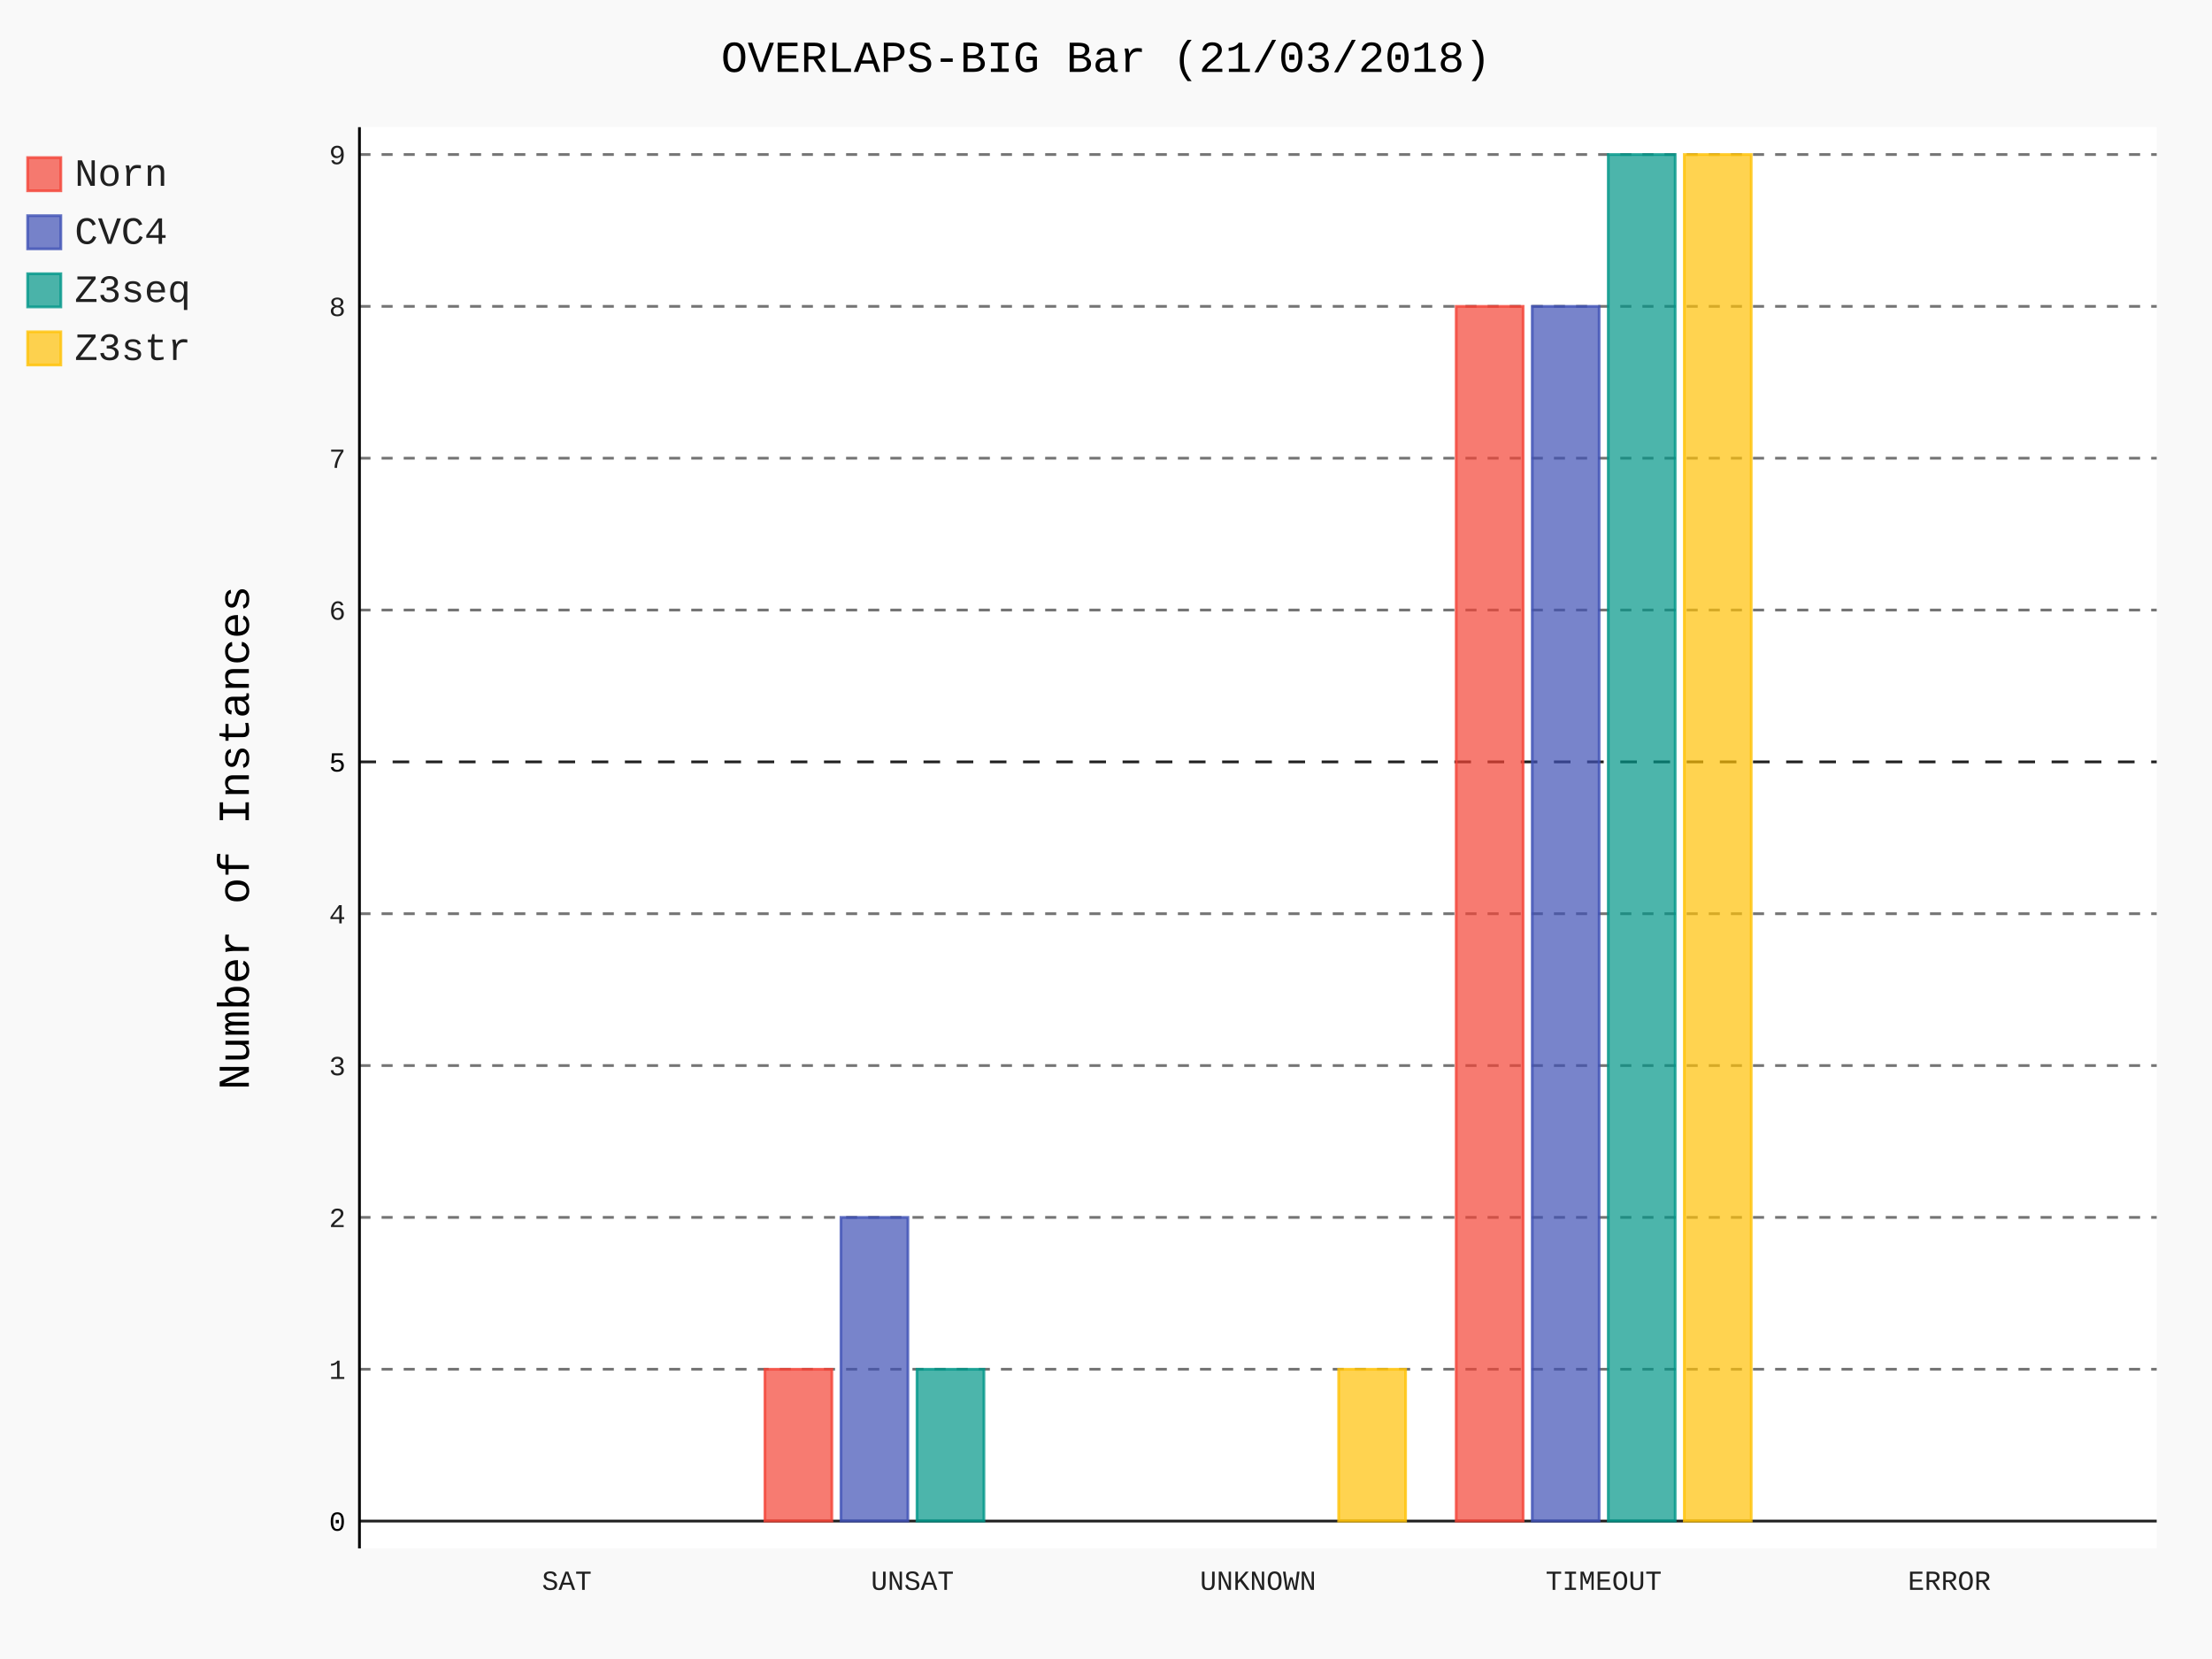
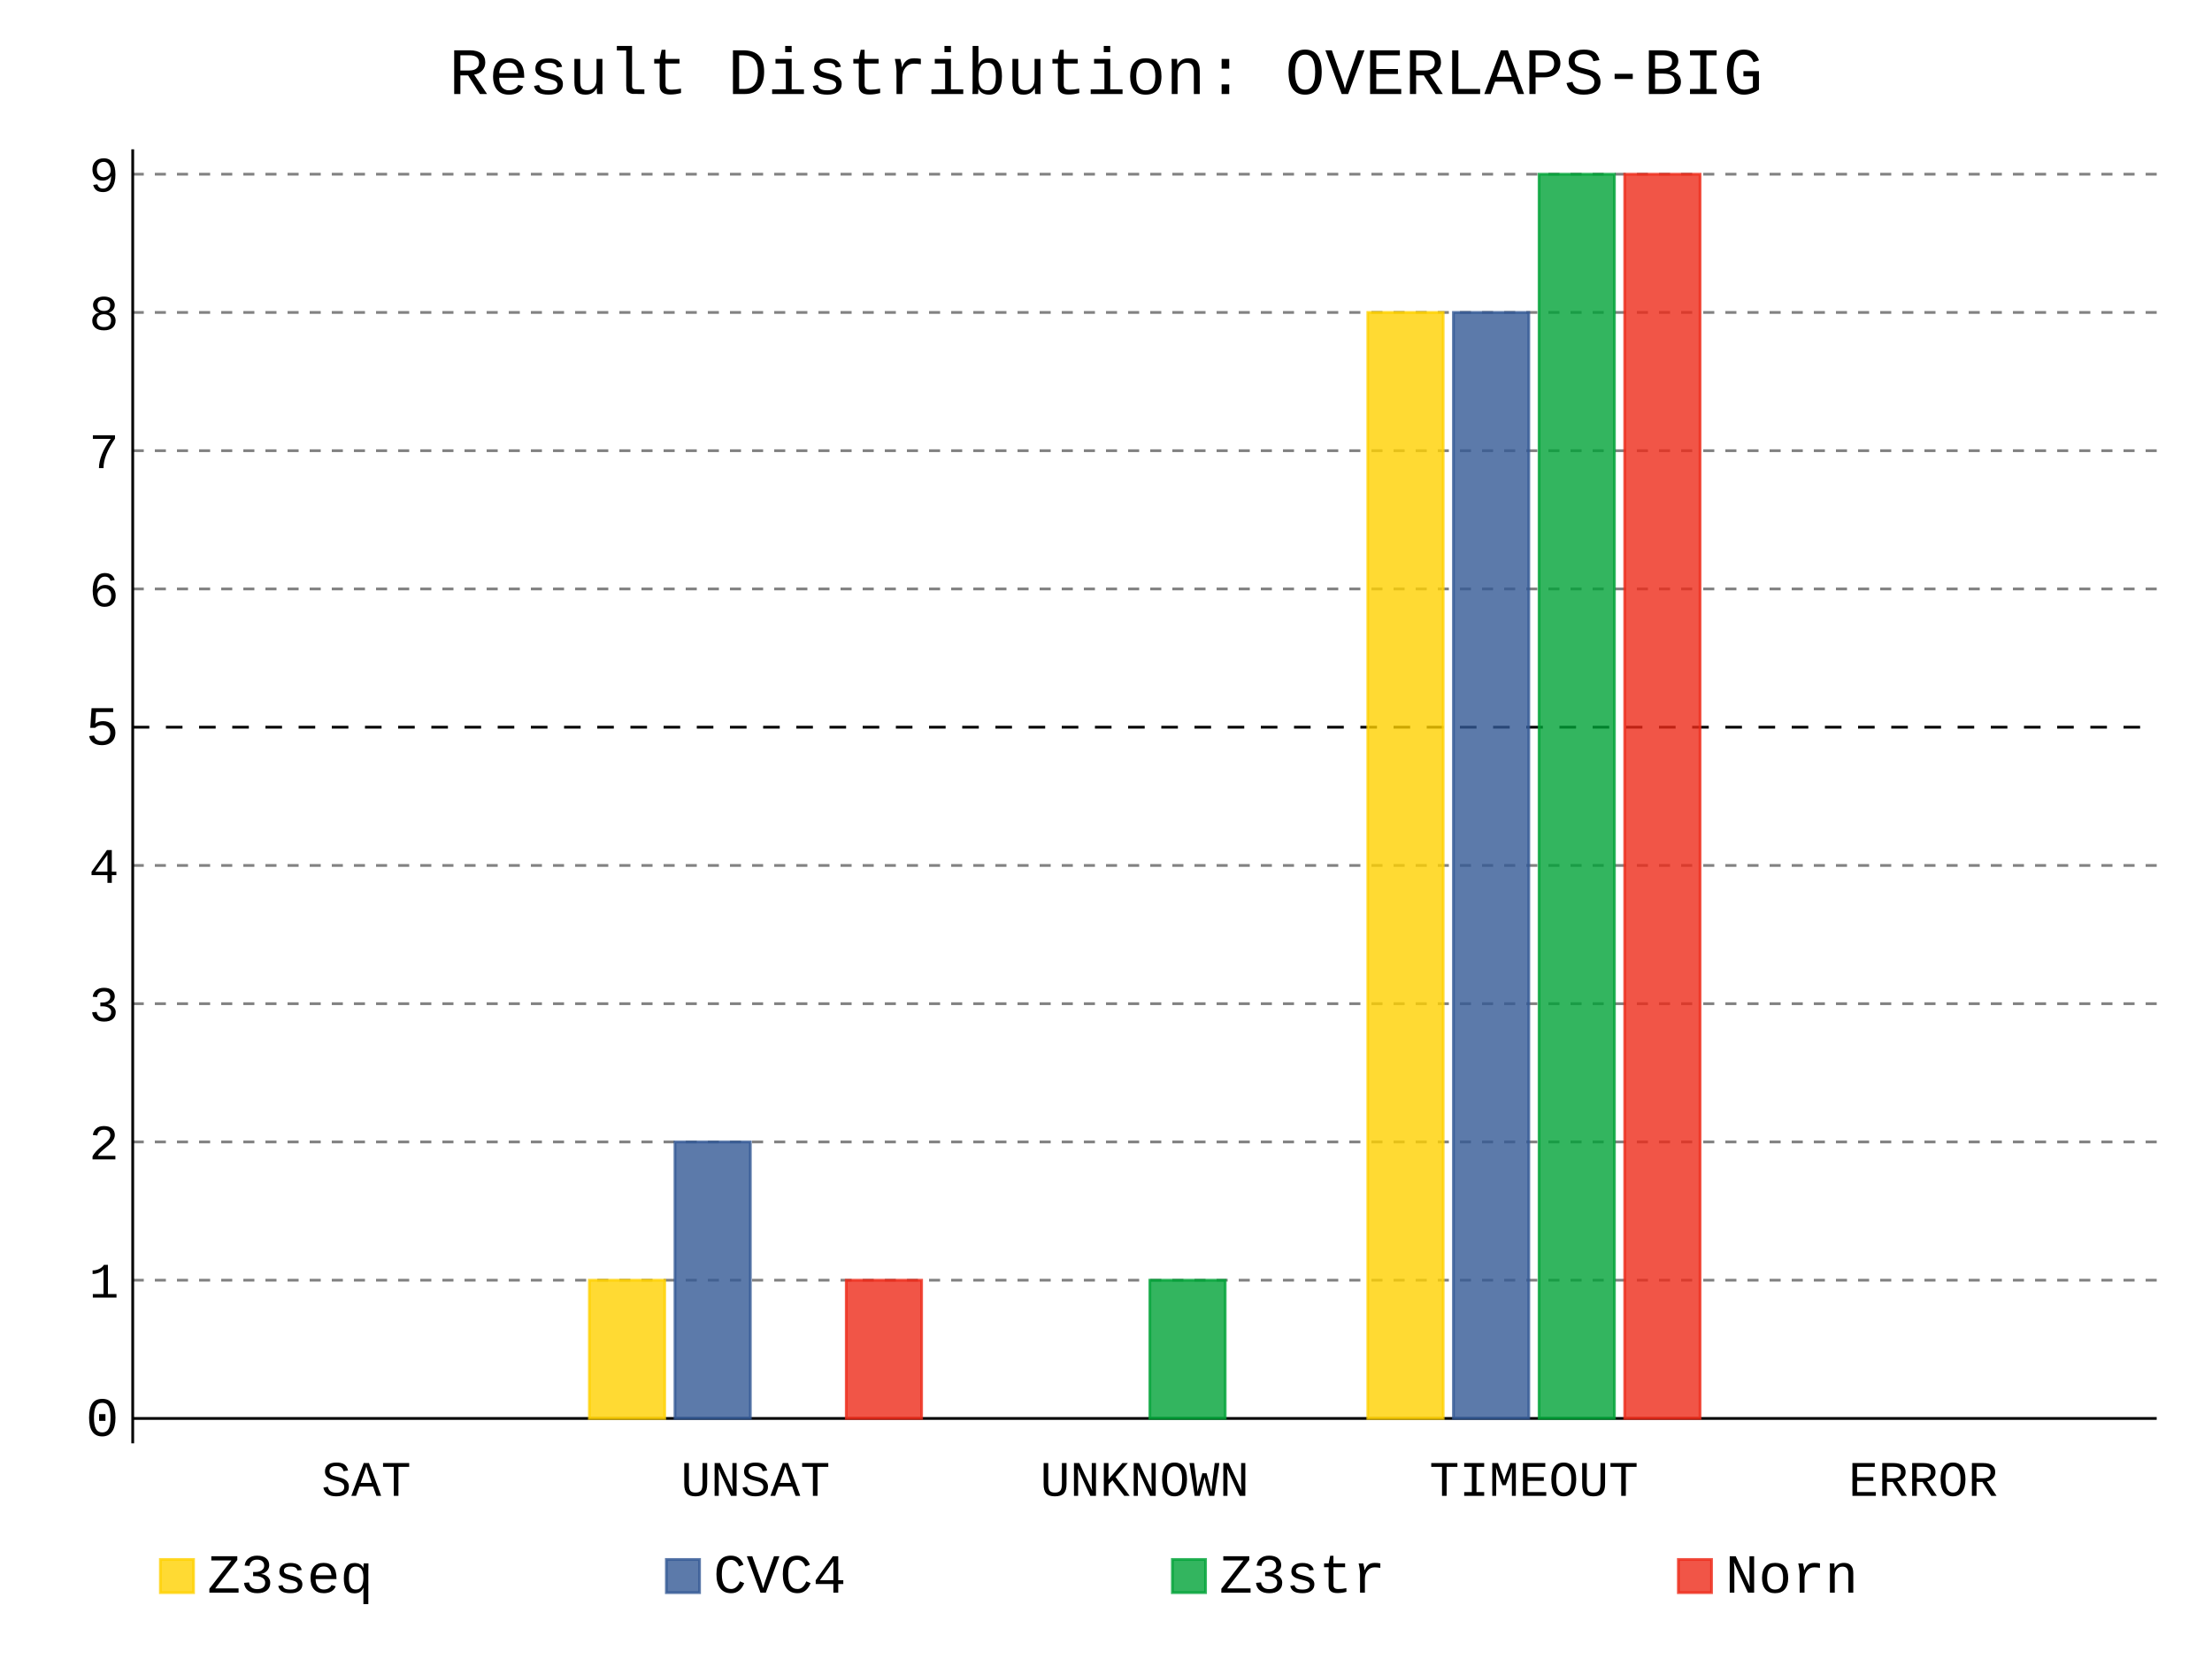
- <svg xmlns="http://www.w3.org/2000/svg" id="chart-c407a910-cbdc-4621-a8db-606b35103c0f" class="pygal-chart" viewBox="0 0 800 600">
+ <svg xmlns="http://www.w3.org/2000/svg" id="chart-6387dc9a-5855-4385-b282-70765cd7d85a" class="pygal-chart" viewBox="0 0 800 600">
  <defs>
-     <style type="text/css">#chart-c407a910-cbdc-4621-a8db-606b35103c0f{-webkit-user-select:none;-webkit-font-smoothing:antialiased;font-family:Consolas,"Liberation Mono",Menlo,Courier,monospace}#chart-c407a910-cbdc-4621-a8db-606b35103c0f .title{font-family:Consolas,"Liberation Mono",Menlo,Courier,monospace;font-size:16px}#chart-c407a910-cbdc-4621-a8db-606b35103c0f .legends .legend text{font-family:Consolas,"Liberation Mono",Menlo,Courier,monospace;font-size:14px}#chart-c407a910-cbdc-4621-a8db-606b35103c0f .axis text{font-family:Consolas,"Liberation Mono",Menlo,Courier,monospace;font-size:10px}#chart-c407a910-cbdc-4621-a8db-606b35103c0f .axis text.major{font-family:Consolas,"Liberation Mono",Menlo,Courier,monospace;font-size:10px}#chart-c407a910-cbdc-4621-a8db-606b35103c0f .text-overlay text.value{font-family:Consolas,"Liberation Mono",Menlo,Courier,monospace;font-size:16px}#chart-c407a910-cbdc-4621-a8db-606b35103c0f .text-overlay text.label{font-family:Consolas,"Liberation Mono",Menlo,Courier,monospace;font-size:10px}#chart-c407a910-cbdc-4621-a8db-606b35103c0f .tooltip{font-family:Consolas,"Liberation Mono",Menlo,Courier,monospace;font-size:14px}#chart-c407a910-cbdc-4621-a8db-606b35103c0f text.no_data{font-family:Consolas,"Liberation Mono",Menlo,Courier,monospace;font-size:64px}
- #chart-c407a910-cbdc-4621-a8db-606b35103c0f{background-color:rgba(249,249,249,1)}#chart-c407a910-cbdc-4621-a8db-606b35103c0f path,#chart-c407a910-cbdc-4621-a8db-606b35103c0f line,#chart-c407a910-cbdc-4621-a8db-606b35103c0f rect,#chart-c407a910-cbdc-4621-a8db-606b35103c0f circle{-webkit-transition:150ms;-moz-transition:150ms;transition:150ms}#chart-c407a910-cbdc-4621-a8db-606b35103c0f .graph &gt; .background{fill:rgba(249,249,249,1)}#chart-c407a910-cbdc-4621-a8db-606b35103c0f .plot &gt; .background{fill:rgba(255,255,255,1)}#chart-c407a910-cbdc-4621-a8db-606b35103c0f .graph{fill:rgba(0,0,0,.87)}#chart-c407a910-cbdc-4621-a8db-606b35103c0f text.no_data{fill:rgba(0,0,0,1)}#chart-c407a910-cbdc-4621-a8db-606b35103c0f .title{fill:rgba(0,0,0,1)}#chart-c407a910-cbdc-4621-a8db-606b35103c0f .legends .legend text{fill:rgba(0,0,0,.87)}#chart-c407a910-cbdc-4621-a8db-606b35103c0f .legends .legend:hover text{fill:rgba(0,0,0,1)}#chart-c407a910-cbdc-4621-a8db-606b35103c0f .axis .line{stroke:rgba(0,0,0,1)}#chart-c407a910-cbdc-4621-a8db-606b35103c0f .axis .guide.line{stroke:rgba(0,0,0,.54)}#chart-c407a910-cbdc-4621-a8db-606b35103c0f .axis .major.line{stroke:rgba(0,0,0,.87)}#chart-c407a910-cbdc-4621-a8db-606b35103c0f .axis text.major{fill:rgba(0,0,0,1)}#chart-c407a910-cbdc-4621-a8db-606b35103c0f .axis.y .guides:hover .guide.line,#chart-c407a910-cbdc-4621-a8db-606b35103c0f .line-graph .axis.x .guides:hover .guide.line,#chart-c407a910-cbdc-4621-a8db-606b35103c0f .stackedline-graph .axis.x .guides:hover .guide.line,#chart-c407a910-cbdc-4621-a8db-606b35103c0f .xy-graph .axis.x .guides:hover .guide.line{stroke:rgba(0,0,0,1)}#chart-c407a910-cbdc-4621-a8db-606b35103c0f .axis .guides:hover text{fill:rgba(0,0,0,1)}#chart-c407a910-cbdc-4621-a8db-606b35103c0f .reactive{fill-opacity:.7;stroke-opacity:.8}#chart-c407a910-cbdc-4621-a8db-606b35103c0f .ci{stroke:rgba(0,0,0,.87)}#chart-c407a910-cbdc-4621-a8db-606b35103c0f .reactive.active,#chart-c407a910-cbdc-4621-a8db-606b35103c0f .active .reactive{fill-opacity:.8;stroke-opacity:.9;stroke-width:4}#chart-c407a910-cbdc-4621-a8db-606b35103c0f .ci .reactive.active{stroke-width:1.5}#chart-c407a910-cbdc-4621-a8db-606b35103c0f .series text{fill:rgba(0,0,0,1)}#chart-c407a910-cbdc-4621-a8db-606b35103c0f .tooltip rect{fill:rgba(255,255,255,1);stroke:rgba(0,0,0,1);-webkit-transition:opacity 150ms;-moz-transition:opacity 150ms;transition:opacity 150ms}#chart-c407a910-cbdc-4621-a8db-606b35103c0f .tooltip .label{fill:rgba(0,0,0,.87)}#chart-c407a910-cbdc-4621-a8db-606b35103c0f .tooltip .label{fill:rgba(0,0,0,.87)}#chart-c407a910-cbdc-4621-a8db-606b35103c0f .tooltip .legend{font-size:.8em;fill:rgba(0,0,0,.54)}#chart-c407a910-cbdc-4621-a8db-606b35103c0f .tooltip .x_label{font-size:.6em;fill:rgba(0,0,0,1)}#chart-c407a910-cbdc-4621-a8db-606b35103c0f .tooltip .xlink{font-size:.5em;text-decoration:underline}#chart-c407a910-cbdc-4621-a8db-606b35103c0f .tooltip .value{font-size:1.5em}#chart-c407a910-cbdc-4621-a8db-606b35103c0f .bound{font-size:.5em}#chart-c407a910-cbdc-4621-a8db-606b35103c0f .max-value{font-size:.75em;fill:rgba(0,0,0,.54)}#chart-c407a910-cbdc-4621-a8db-606b35103c0f .map-element{fill:rgba(255,255,255,1);stroke:rgba(0,0,0,.54) !important}#chart-c407a910-cbdc-4621-a8db-606b35103c0f .map-element .reactive{fill-opacity:inherit;stroke-opacity:inherit}#chart-c407a910-cbdc-4621-a8db-606b35103c0f .color-0,#chart-c407a910-cbdc-4621-a8db-606b35103c0f .color-0 a:visited{stroke:#F44336;fill:#F44336}#chart-c407a910-cbdc-4621-a8db-606b35103c0f .color-1,#chart-c407a910-cbdc-4621-a8db-606b35103c0f .color-1 a:visited{stroke:#3F51B5;fill:#3F51B5}#chart-c407a910-cbdc-4621-a8db-606b35103c0f .color-2,#chart-c407a910-cbdc-4621-a8db-606b35103c0f .color-2 a:visited{stroke:#009688;fill:#009688}#chart-c407a910-cbdc-4621-a8db-606b35103c0f .color-3,#chart-c407a910-cbdc-4621-a8db-606b35103c0f .color-3 a:visited{stroke:#FFC107;fill:#FFC107}#chart-c407a910-cbdc-4621-a8db-606b35103c0f .text-overlay .color-0 text{fill:black}#chart-c407a910-cbdc-4621-a8db-606b35103c0f .text-overlay .color-1 text{fill:black}#chart-c407a910-cbdc-4621-a8db-606b35103c0f .text-overlay .color-2 text{fill:black}#chart-c407a910-cbdc-4621-a8db-606b35103c0f .text-overlay .color-3 text{fill:black}
- #chart-c407a910-cbdc-4621-a8db-606b35103c0f text.no_data{text-anchor:middle}#chart-c407a910-cbdc-4621-a8db-606b35103c0f .guide.line{fill:none}#chart-c407a910-cbdc-4621-a8db-606b35103c0f .centered{text-anchor:middle}#chart-c407a910-cbdc-4621-a8db-606b35103c0f .title{text-anchor:middle}#chart-c407a910-cbdc-4621-a8db-606b35103c0f .legends .legend text{fill-opacity:1}#chart-c407a910-cbdc-4621-a8db-606b35103c0f .axis.x text{text-anchor:middle}#chart-c407a910-cbdc-4621-a8db-606b35103c0f .axis.x:not(.web) text[transform]{text-anchor:start}#chart-c407a910-cbdc-4621-a8db-606b35103c0f .axis.x:not(.web) text[transform].backwards{text-anchor:end}#chart-c407a910-cbdc-4621-a8db-606b35103c0f .axis.y text{text-anchor:end}#chart-c407a910-cbdc-4621-a8db-606b35103c0f .axis.y text[transform].backwards{text-anchor:start}#chart-c407a910-cbdc-4621-a8db-606b35103c0f .axis.y2 text{text-anchor:start}#chart-c407a910-cbdc-4621-a8db-606b35103c0f .axis.y2 text[transform].backwards{text-anchor:end}#chart-c407a910-cbdc-4621-a8db-606b35103c0f .axis .guide.line{stroke-dasharray:4,4}#chart-c407a910-cbdc-4621-a8db-606b35103c0f .axis .major.guide.line{stroke-dasharray:6,6}#chart-c407a910-cbdc-4621-a8db-606b35103c0f .horizontal .axis.y .guide.line,#chart-c407a910-cbdc-4621-a8db-606b35103c0f .horizontal .axis.y2 .guide.line,#chart-c407a910-cbdc-4621-a8db-606b35103c0f .vertical .axis.x .guide.line{opacity:0}#chart-c407a910-cbdc-4621-a8db-606b35103c0f .horizontal .axis.always_show .guide.line,#chart-c407a910-cbdc-4621-a8db-606b35103c0f .vertical .axis.always_show .guide.line{opacity:1 !important}#chart-c407a910-cbdc-4621-a8db-606b35103c0f .axis.y .guides:hover .guide.line,#chart-c407a910-cbdc-4621-a8db-606b35103c0f .axis.y2 .guides:hover .guide.line,#chart-c407a910-cbdc-4621-a8db-606b35103c0f .axis.x .guides:hover .guide.line{opacity:1}#chart-c407a910-cbdc-4621-a8db-606b35103c0f .axis .guides:hover text{opacity:1}#chart-c407a910-cbdc-4621-a8db-606b35103c0f .nofill{fill:none}#chart-c407a910-cbdc-4621-a8db-606b35103c0f .subtle-fill{fill-opacity:.2}#chart-c407a910-cbdc-4621-a8db-606b35103c0f .dot{stroke-width:1px;fill-opacity:1}#chart-c407a910-cbdc-4621-a8db-606b35103c0f .dot.active{stroke-width:5px}#chart-c407a910-cbdc-4621-a8db-606b35103c0f .dot.negative{fill:transparent}#chart-c407a910-cbdc-4621-a8db-606b35103c0f text,#chart-c407a910-cbdc-4621-a8db-606b35103c0f tspan{stroke:none !important}#chart-c407a910-cbdc-4621-a8db-606b35103c0f .series text.active{opacity:1}#chart-c407a910-cbdc-4621-a8db-606b35103c0f .tooltip rect{fill-opacity:.95;stroke-width:.5}#chart-c407a910-cbdc-4621-a8db-606b35103c0f .tooltip text{fill-opacity:1}#chart-c407a910-cbdc-4621-a8db-606b35103c0f .showable{visibility:hidden}#chart-c407a910-cbdc-4621-a8db-606b35103c0f .showable.shown{visibility:visible}#chart-c407a910-cbdc-4621-a8db-606b35103c0f .gauge-background{fill:rgba(229,229,229,1);stroke:none}#chart-c407a910-cbdc-4621-a8db-606b35103c0f .bg-lines{stroke:rgba(249,249,249,1);stroke-width:2px}</style>
+     <style type="text/css">#chart-6387dc9a-5855-4385-b282-70765cd7d85a{-webkit-user-select:none;-webkit-font-smoothing:antialiased;font-family:Consolas,"Liberation Mono",Menlo,Courier,monospace}#chart-6387dc9a-5855-4385-b282-70765cd7d85a .title{font-family:Consolas,"Liberation Mono",Menlo,Courier,monospace;font-size:24px}#chart-6387dc9a-5855-4385-b282-70765cd7d85a .legends .legend text{font-family:Consolas,"Liberation Mono",Menlo,Courier,monospace;font-size:20px}#chart-6387dc9a-5855-4385-b282-70765cd7d85a .axis text{font-family:Consolas,"Liberation Mono",Menlo,Courier,monospace;font-size:18px}#chart-6387dc9a-5855-4385-b282-70765cd7d85a .axis text.major{font-family:Consolas,"Liberation Mono",Menlo,Courier,monospace;font-size:20px}#chart-6387dc9a-5855-4385-b282-70765cd7d85a .text-overlay text.value{font-family:Consolas,"Liberation Mono",Menlo,Courier,monospace;font-size:22px}#chart-6387dc9a-5855-4385-b282-70765cd7d85a .text-overlay text.label{font-family:Consolas,"Liberation Mono",Menlo,Courier,monospace;font-size:20px}#chart-6387dc9a-5855-4385-b282-70765cd7d85a .tooltip{font-family:Consolas,"Liberation Mono",Menlo,Courier,monospace;font-size:20px}#chart-6387dc9a-5855-4385-b282-70765cd7d85a text.no_data{font-family:Consolas,"Liberation Mono",Menlo,Courier,monospace;font-size:64px}
+ #chart-6387dc9a-5855-4385-b282-70765cd7d85a{background-color:#FFFFFF}#chart-6387dc9a-5855-4385-b282-70765cd7d85a path,#chart-6387dc9a-5855-4385-b282-70765cd7d85a line,#chart-6387dc9a-5855-4385-b282-70765cd7d85a rect,#chart-6387dc9a-5855-4385-b282-70765cd7d85a circle{-webkit-transition:100ms;-moz-transition:100ms;transition:100ms}#chart-6387dc9a-5855-4385-b282-70765cd7d85a .graph &gt; .background{fill:#FFFFFF}#chart-6387dc9a-5855-4385-b282-70765cd7d85a .plot &gt; .background{fill:#FFFFFF}#chart-6387dc9a-5855-4385-b282-70765cd7d85a .graph{fill:#000000}#chart-6387dc9a-5855-4385-b282-70765cd7d85a text.no_data{fill:#000000}#chart-6387dc9a-5855-4385-b282-70765cd7d85a .title{fill:#000000}#chart-6387dc9a-5855-4385-b282-70765cd7d85a .legends .legend text{fill:#000000}#chart-6387dc9a-5855-4385-b282-70765cd7d85a .legends .legend:hover text{fill:#000000}#chart-6387dc9a-5855-4385-b282-70765cd7d85a .axis .line{stroke:#000000}#chart-6387dc9a-5855-4385-b282-70765cd7d85a .axis .guide.line{stroke:#828282}#chart-6387dc9a-5855-4385-b282-70765cd7d85a .axis .major.line{stroke:#000000}#chart-6387dc9a-5855-4385-b282-70765cd7d85a .axis text.major{fill:#000000}#chart-6387dc9a-5855-4385-b282-70765cd7d85a .axis.y .guides:hover .guide.line,#chart-6387dc9a-5855-4385-b282-70765cd7d85a .line-graph .axis.x .guides:hover .guide.line,#chart-6387dc9a-5855-4385-b282-70765cd7d85a .stackedline-graph .axis.x .guides:hover .guide.line,#chart-6387dc9a-5855-4385-b282-70765cd7d85a .xy-graph .axis.x .guides:hover .guide.line{stroke:#000000}#chart-6387dc9a-5855-4385-b282-70765cd7d85a .axis .guides:hover text{fill:#000000}#chart-6387dc9a-5855-4385-b282-70765cd7d85a .reactive{fill-opacity:.8;stroke-opacity:.8}#chart-6387dc9a-5855-4385-b282-70765cd7d85a .ci{stroke:#000000}#chart-6387dc9a-5855-4385-b282-70765cd7d85a .reactive.active,#chart-6387dc9a-5855-4385-b282-70765cd7d85a .active .reactive{fill-opacity:.9;stroke-opacity:.9;stroke-width:4}#chart-6387dc9a-5855-4385-b282-70765cd7d85a .ci .reactive.active{stroke-width:1.5}#chart-6387dc9a-5855-4385-b282-70765cd7d85a .series text{fill:#000000}#chart-6387dc9a-5855-4385-b282-70765cd7d85a .tooltip rect{fill:#FFFFFF;stroke:#000000;-webkit-transition:opacity 100ms;-moz-transition:opacity 100ms;transition:opacity 100ms}#chart-6387dc9a-5855-4385-b282-70765cd7d85a .tooltip .label{fill:#000000}#chart-6387dc9a-5855-4385-b282-70765cd7d85a .tooltip .label{fill:#000000}#chart-6387dc9a-5855-4385-b282-70765cd7d85a .tooltip .legend{font-size:.8em;fill:#828282}#chart-6387dc9a-5855-4385-b282-70765cd7d85a .tooltip .x_label{font-size:.6em;fill:#000000}#chart-6387dc9a-5855-4385-b282-70765cd7d85a .tooltip .xlink{font-size:.5em;text-decoration:underline}#chart-6387dc9a-5855-4385-b282-70765cd7d85a .tooltip .value{font-size:1.5em}#chart-6387dc9a-5855-4385-b282-70765cd7d85a .bound{font-size:.5em}#chart-6387dc9a-5855-4385-b282-70765cd7d85a .max-value{font-size:.75em;fill:#828282}#chart-6387dc9a-5855-4385-b282-70765cd7d85a .map-element{fill:#FFFFFF;stroke:#828282 !important}#chart-6387dc9a-5855-4385-b282-70765cd7d85a .map-element .reactive{fill-opacity:inherit;stroke-opacity:inherit}#chart-6387dc9a-5855-4385-b282-70765cd7d85a .color-0,#chart-6387dc9a-5855-4385-b282-70765cd7d85a .color-0 a:visited{stroke:#FFD000;fill:#FFD000}#chart-6387dc9a-5855-4385-b282-70765cd7d85a .color-1,#chart-6387dc9a-5855-4385-b282-70765cd7d85a .color-1 a:visited{stroke:#345995;fill:#345995}#chart-6387dc9a-5855-4385-b282-70765cd7d85a .color-2,#chart-6387dc9a-5855-4385-b282-70765cd7d85a .color-2 a:visited{stroke:#01A337;fill:#01A337}#chart-6387dc9a-5855-4385-b282-70765cd7d85a .color-3,#chart-6387dc9a-5855-4385-b282-70765cd7d85a .color-3 a:visited{stroke:#ED2B1A;fill:#ED2B1A}#chart-6387dc9a-5855-4385-b282-70765cd7d85a .text-overlay .color-0 text{fill:black}#chart-6387dc9a-5855-4385-b282-70765cd7d85a .text-overlay .color-1 text{fill:black}#chart-6387dc9a-5855-4385-b282-70765cd7d85a .text-overlay .color-2 text{fill:black}#chart-6387dc9a-5855-4385-b282-70765cd7d85a .text-overlay .color-3 text{fill:black}
+ #chart-6387dc9a-5855-4385-b282-70765cd7d85a text.no_data{text-anchor:middle}#chart-6387dc9a-5855-4385-b282-70765cd7d85a .guide.line{fill:none}#chart-6387dc9a-5855-4385-b282-70765cd7d85a .centered{text-anchor:middle}#chart-6387dc9a-5855-4385-b282-70765cd7d85a .title{text-anchor:middle}#chart-6387dc9a-5855-4385-b282-70765cd7d85a .legends .legend text{fill-opacity:1}#chart-6387dc9a-5855-4385-b282-70765cd7d85a .axis.x text{text-anchor:middle}#chart-6387dc9a-5855-4385-b282-70765cd7d85a .axis.x:not(.web) text[transform]{text-anchor:start}#chart-6387dc9a-5855-4385-b282-70765cd7d85a .axis.x:not(.web) text[transform].backwards{text-anchor:end}#chart-6387dc9a-5855-4385-b282-70765cd7d85a .axis.y text{text-anchor:end}#chart-6387dc9a-5855-4385-b282-70765cd7d85a .axis.y text[transform].backwards{text-anchor:start}#chart-6387dc9a-5855-4385-b282-70765cd7d85a .axis.y2 text{text-anchor:start}#chart-6387dc9a-5855-4385-b282-70765cd7d85a .axis.y2 text[transform].backwards{text-anchor:end}#chart-6387dc9a-5855-4385-b282-70765cd7d85a .axis .guide.line{stroke-dasharray:4,4}#chart-6387dc9a-5855-4385-b282-70765cd7d85a .axis .major.guide.line{stroke-dasharray:6,6}#chart-6387dc9a-5855-4385-b282-70765cd7d85a .horizontal .axis.y .guide.line,#chart-6387dc9a-5855-4385-b282-70765cd7d85a .horizontal .axis.y2 .guide.line,#chart-6387dc9a-5855-4385-b282-70765cd7d85a .vertical .axis.x .guide.line{opacity:0}#chart-6387dc9a-5855-4385-b282-70765cd7d85a .horizontal .axis.always_show .guide.line,#chart-6387dc9a-5855-4385-b282-70765cd7d85a .vertical .axis.always_show .guide.line{opacity:1 !important}#chart-6387dc9a-5855-4385-b282-70765cd7d85a .axis.y .guides:hover .guide.line,#chart-6387dc9a-5855-4385-b282-70765cd7d85a .axis.y2 .guides:hover .guide.line,#chart-6387dc9a-5855-4385-b282-70765cd7d85a .axis.x .guides:hover .guide.line{opacity:1}#chart-6387dc9a-5855-4385-b282-70765cd7d85a .axis .guides:hover text{opacity:1}#chart-6387dc9a-5855-4385-b282-70765cd7d85a .nofill{fill:none}#chart-6387dc9a-5855-4385-b282-70765cd7d85a .subtle-fill{fill-opacity:.2}#chart-6387dc9a-5855-4385-b282-70765cd7d85a .dot{stroke-width:1px;fill-opacity:1}#chart-6387dc9a-5855-4385-b282-70765cd7d85a .dot.active{stroke-width:5px}#chart-6387dc9a-5855-4385-b282-70765cd7d85a .dot.negative{fill:transparent}#chart-6387dc9a-5855-4385-b282-70765cd7d85a text,#chart-6387dc9a-5855-4385-b282-70765cd7d85a tspan{stroke:none !important}#chart-6387dc9a-5855-4385-b282-70765cd7d85a .series text.active{opacity:1}#chart-6387dc9a-5855-4385-b282-70765cd7d85a .tooltip rect{fill-opacity:.95;stroke-width:.5}#chart-6387dc9a-5855-4385-b282-70765cd7d85a .tooltip text{fill-opacity:1}#chart-6387dc9a-5855-4385-b282-70765cd7d85a .showable{visibility:hidden}#chart-6387dc9a-5855-4385-b282-70765cd7d85a .showable.shown{visibility:visible}#chart-6387dc9a-5855-4385-b282-70765cd7d85a .gauge-background{fill:rgba(229,229,229,1);stroke:none}#chart-6387dc9a-5855-4385-b282-70765cd7d85a .bg-lines{stroke:#FFFFFF;stroke-width:2px}</style>
  </defs>
  <g class="graph bar-graph vertical">
    <rect class="background" height="600" width="800" x="0" y="0" />
-     <g class="plot" transform="translate(130, 46)">
-       <rect class="background" height="514" width="650.0" x="0" y="0" />
+     <g class="plot" transform="translate(48, 54)">
+       <rect class="background" height="468.0" width="732" x="0" y="0" />
      <g class="axis y always_show">
        <g class="guides">
-           <path class="axis major line" d="M0 504.115 h650" />
-           <text class="major" x="-5" y="507.615">0</text>
+           <path class="axis major line" d="M0 459 h732" />
+           <text class="major" x="-5" y="465.3">0</text>
        </g>
        <g class="guides">
-           <path class="guide line" d="M0 449.201 h650" />
-           <text class="" x="-5" y="452.701">1</text>
+           <path class="guide line" d="M0 409 h732" />
+           <text class="" x="-5" y="415.3">1</text>
        </g>
        <g class="guides">
-           <path class="guide line" d="M0 394.286 h650" />
-           <text class="" x="-5" y="397.786">2</text>
+           <path class="guide line" d="M0 359 h732" />
+           <text class="" x="-5" y="365.3">2</text>
        </g>
        <g class="guides">
-           <path class="guide line" d="M0 339.372 h650" />
-           <text class="" x="-5" y="342.872">3</text>
+           <path class="guide line" d="M0 309 h732" />
+           <text class="" x="-5" y="315.3">3</text>
        </g>
        <g class="guides">
-           <path class="guide line" d="M0 284.457 h650" />
-           <text class="" x="-5" y="287.957">4</text>
+           <path class="guide line" d="M0 259 h732" />
+           <text class="" x="-5" y="265.3">4</text>
        </g>
        <g class="guides">
-           <path class="major guide line" d="M0 229.543 h650" />
-           <text class="major" x="-5" y="233.043">5</text>
+           <path class="major guide line" d="M0 209 h732" />
+           <text class="major" x="-5" y="215.3">5</text>
        </g>
        <g class="guides">
-           <path class="guide line" d="M0 174.628 h650" />
-           <text class="" x="-5" y="178.128">6</text>
+           <path class="guide line" d="M0 159 h732" />
+           <text class="" x="-5" y="165.3">6</text>
        </g>
        <g class="guides">
-           <path class="guide line" d="M0 119.714 h650" />
-           <text class="" x="-5" y="123.214">7</text>
+           <path class="guide line" d="M0 109 h732" />
+           <text class="" x="-5" y="115.3">7</text>
        </g>
        <g class="guides">
-           <path class="guide line" d="M0 64.799 h650" />
-           <text class="" x="-5" y="68.299">8</text>
+           <path class="guide line" d="M0 59 h732" />
+           <text class="" x="-5" y="65.3">8</text>
        </g>
        <g class="guides">
-           <path class="guide line" d="M0 9.885 h650" />
-           <text class="" x="-5" y="13.385">9</text>
+           <path class="guide line" d="M0 9 h732" />
+           <text class="" x="-5" y="15.3">9</text>
        </g>
      </g>
      <g class="axis x">
-         <path class="line" d="M0 0 v514" />
+         <path class="line" d="M0 0 v468" />
        <g class="guides">
-           <path class="guide line" d="M75 0 v514" />
-           <text class="" x="75.0" y="529.0">SAT</text>
+           <path class="guide line" d="M84.462 0 v468" />
+           <text class="" x="84.462" y="487.0">SAT</text>
        </g>
        <g class="guides">
-           <path class="guide line" d="M200 0 v514" />
-           <text class="" x="200.0" y="529.0">UNSAT</text>
+           <path class="guide line" d="M225.231 0 v468" />
+           <text class="" x="225.231" y="487.0">UNSAT</text>
        </g>
        <g class="guides">
-           <path class="guide line" d="M325 0 v514" />
-           <text class="" x="325.0" y="529.0">UNKNOWN</text>
+           <path class="guide line" d="M366 0 v468" />
+           <text class="" x="366.0" y="487.0">UNKNOWN</text>
        </g>
        <g class="guides">
-           <path class="guide line" d="M450 0 v514" />
-           <text class="" x="450.0" y="529.0">TIMEOUT</text>
+           <path class="guide line" d="M506.769 0 v468" />
+           <text class="" x="506.769" y="487.0">TIMEOUT</text>
        </g>
        <g class="guides">
-           <path class="guide line" d="M575 0 v514" />
-           <text class="" x="575.0" y="529.0">ERROR</text>
+           <path class="guide line" d="M647.538 0 v468" />
+           <text class="" x="647.538" y="487.0">ERROR</text>
        </g>
      </g>
      <g class="series serie-0 color-0">
        <g class="bars">
          <g class="bar">
-             <rect class="rect reactive tooltip-trigger" height="0.0" rx="0" ry="0" width="24.2" x="21.65" y="504.115" />
+             <rect class="rect reactive tooltip-trigger" height="0.0" rx="0" ry="0" width="27.253" x="24.381" y="459.0" />
          </g>
          <g class="bar">
-             <rect class="rect reactive tooltip-trigger" height="54.915" rx="0" ry="0" width="24.2" x="146.65" y="449.201" />
+             <rect class="rect reactive tooltip-trigger" height="50.0" rx="0" ry="0" width="27.253" x="165.15" y="409.0" />
          </g>
          <g class="bar">
-             <rect class="rect reactive tooltip-trigger" height="0.0" rx="0" ry="0" width="24.2" x="271.65" y="504.115" />
+             <rect class="rect reactive tooltip-trigger" height="0.0" rx="0" ry="0" width="27.253" x="305.92" y="459.0" />
          </g>
          <g class="bar">
-             <rect class="rect reactive tooltip-trigger" height="439.316" rx="0" ry="0" width="24.2" x="396.65" y="64.799" />
+             <rect class="rect reactive tooltip-trigger" height="400.0" rx="0" ry="0" width="27.253" x="446.689" y="59.0" />
          </g>
          <g class="bar">
-             <rect class="rect reactive tooltip-trigger" height="0.0" rx="0" ry="0" width="24.2" x="521.65" y="504.115" />
+             <rect class="rect reactive tooltip-trigger" height="0.0" rx="0" ry="0" width="27.253" x="587.458" y="459.0" />
          </g>
        </g>
      </g>
      <g class="series serie-1 color-1">
        <g class="bars">
          <g class="bar">
-             <rect class="rect reactive tooltip-trigger" height="0.0" rx="0" ry="0" width="24.2" x="49.15" y="504.115" />
+             <rect class="rect reactive tooltip-trigger" height="0.0" rx="0" ry="0" width="27.253" x="55.35" y="459.0" />
          </g>
          <g class="bar">
-             <rect class="rect reactive tooltip-trigger" height="109.829" rx="0" ry="0" width="24.2" x="174.15" y="394.286" />
+             <rect class="rect reactive tooltip-trigger" height="100.0" rx="0" ry="0" width="27.253" x="196.12" y="359.0" />
          </g>
          <g class="bar">
-             <rect class="rect reactive tooltip-trigger" height="0.0" rx="0" ry="0" width="24.2" x="299.15" y="504.115" />
+             <rect class="rect reactive tooltip-trigger" height="0.0" rx="0" ry="0" width="27.253" x="336.889" y="459.0" />
          </g>
          <g class="bar">
-             <rect class="rect reactive tooltip-trigger" height="439.316" rx="0" ry="0" width="24.2" x="424.15" y="64.799" />
+             <rect class="rect reactive tooltip-trigger" height="400.0" rx="0" ry="0" width="27.253" x="477.658" y="59.0" />
          </g>
          <g class="bar">
-             <rect class="rect reactive tooltip-trigger" height="0.0" rx="0" ry="0" width="24.2" x="549.15" y="504.115" />
+             <rect class="rect reactive tooltip-trigger" height="0.0" rx="0" ry="0" width="27.253" x="618.427" y="459.0" />
          </g>
        </g>
      </g>
      <g class="series serie-2 color-2">
        <g class="bars">
          <g class="bar">
-             <rect class="rect reactive tooltip-trigger" height="0.0" rx="0" ry="0" width="24.2" x="76.65" y="504.115" />
+             <rect class="rect reactive tooltip-trigger" height="0.0" rx="0" ry="0" width="27.253" x="86.32" y="459.0" />
          </g>
          <g class="bar">
-             <rect class="rect reactive tooltip-trigger" height="54.915" rx="0" ry="0" width="24.2" x="201.65" y="449.201" />
+             <rect class="rect reactive tooltip-trigger" height="0.0" rx="0" ry="0" width="27.253" x="227.089" y="459.0" />
          </g>
          <g class="bar">
-             <rect class="rect reactive tooltip-trigger" height="0.0" rx="0" ry="0" width="24.2" x="326.65" y="504.115" />
+             <rect class="rect reactive tooltip-trigger" height="50.0" rx="0" ry="0" width="27.253" x="367.858" y="409.0" />
          </g>
          <g class="bar">
-             <rect class="rect reactive tooltip-trigger" height="494.231" rx="0" ry="0" width="24.2" x="451.65" y="9.885" />
+             <rect class="rect reactive tooltip-trigger" height="450.0" rx="0" ry="0" width="27.253" x="508.627" y="9.0" />
          </g>
          <g class="bar">
-             <rect class="rect reactive tooltip-trigger" height="0.0" rx="0" ry="0" width="24.2" x="576.65" y="504.115" />
+             <rect class="rect reactive tooltip-trigger" height="0.0" rx="0" ry="0" width="27.253" x="649.397" y="459.0" />
          </g>
        </g>
      </g>
      <g class="series serie-3 color-3">
        <g class="bars">
          <g class="bar">
-             <rect class="rect reactive tooltip-trigger" height="0.0" rx="0" ry="0" width="24.2" x="104.15" y="504.115" />
+             <rect class="rect reactive tooltip-trigger" height="0.0" rx="0" ry="0" width="27.253" x="117.289" y="459.0" />
          </g>
          <g class="bar">
-             <rect class="rect reactive tooltip-trigger" height="0.0" rx="0" ry="0" width="24.2" x="229.15" y="504.115" />
+             <rect class="rect reactive tooltip-trigger" height="50.0" rx="0" ry="0" width="27.253" x="258.058" y="409.0" />
          </g>
          <g class="bar">
-             <rect class="rect reactive tooltip-trigger" height="54.915" rx="0" ry="0" width="24.2" x="354.15" y="449.201" />
+             <rect class="rect reactive tooltip-trigger" height="0.0" rx="0" ry="0" width="27.253" x="398.827" y="459.0" />
          </g>
          <g class="bar">
-             <rect class="rect reactive tooltip-trigger" height="494.231" rx="0" ry="0" width="24.2" x="479.15" y="9.885" />
+             <rect class="rect reactive tooltip-trigger" height="450.0" rx="0" ry="0" width="27.253" x="539.597" y="9.0" />
          </g>
          <g class="bar">
-             <rect class="rect reactive tooltip-trigger" height="0.0" rx="0" ry="0" width="24.2" x="604.15" y="504.115" />
+             <rect class="rect reactive tooltip-trigger" height="0.0" rx="0" ry="0" width="27.253" x="680.366" y="459.0" />
          </g>
        </g>
      </g>
    </g>
    <g class="titles">
-       <text class="title plot_title" x="400.0" y="26">OVERLAPS-BIG Bar (21/03/2018)</text>
-       <text class="title" x="64.0" y="329.0" transform="rotate(-90 64 303)">Number of Instances</text>
+       <text class="title plot_title" x="400.0" y="34">Result Distribution: OVERLAPS-BIG</text>
    </g>
-     <g class="plot overlay" transform="translate(130, 46)">
+     <g class="plot overlay" transform="translate(48, 54)">
      <g class="series serie-0 color-0" />
      <g class="series serie-1 color-1" />
      <g class="series serie-2 color-2" />
      <g class="series serie-3 color-3" />
    </g>
-     <g class="plot text-overlay" transform="translate(130, 46)">
+     <g class="plot text-overlay" transform="translate(48, 54)">
      <g class="series serie-0 color-0" />
      <g class="series serie-1 color-1" />
      <g class="series serie-2 color-2" />
      <g class="series serie-3 color-3" />
    </g>
-     <g class="plot tooltip-overlay" transform="translate(130, 46)">
+     <g class="plot tooltip-overlay" transform="translate(48, 54)">
      <g class="tooltip" style="opacity: 0" transform="translate(0 0)">
        <rect class="tooltip-box" height="0" rx="10" ry="10" width="0" />
        <g class="text" />
      </g>
    </g>
-     <g class="legends" transform="translate(10, 56)">
+     <g class="legends" transform="translate(58, 560)">
      <g class="legend reactive activate-serie" id="activate-serie-0">
-         <rect class="color-0 reactive" height="12" width="12" x="0.0" y="1.0" />
-         <text x="17.0" y="11.2">Norn</text>
+         <rect class="color-0 reactive" height="12" width="12" x="0.0" y="4.0" />
+         <text x="17.0" y="16.0">Z3seq</text>
      </g>
      <g class="legend reactive activate-serie" id="activate-serie-1">
-         <rect class="color-1 reactive" height="12" width="12" x="0.0" y="22.0" />
-         <text x="17.0" y="32.2">CVC4</text>
+         <rect class="color-1 reactive" height="12" width="12" x="183.0" y="4.0" />
+         <text x="200.0" y="16.0">CVC4</text>
      </g>
      <g class="legend reactive activate-serie" id="activate-serie-2">
-         <rect class="color-2 reactive" height="12" width="12" x="0.0" y="43.0" />
-         <text x="17.0" y="53.2">Z3seq</text>
+         <rect class="color-2 reactive" height="12" width="12" x="366.0" y="4.0" />
+         <text x="383.0" y="16.0">Z3str</text>
      </g>
      <g class="legend reactive activate-serie" id="activate-serie-3">
-         <rect class="color-3 reactive" height="12" width="12" x="0.0" y="64.0" />
-         <text x="17.0" y="74.2">Z3str</text>
+         <rect class="color-3 reactive" height="12" width="12" x="549.0" y="4.0" />
+         <text x="566.0" y="16.0">Norn</text>
      </g>
    </g>
-     <g class="legends" transform="translate(790, 56)" />
  </g>
</svg>
